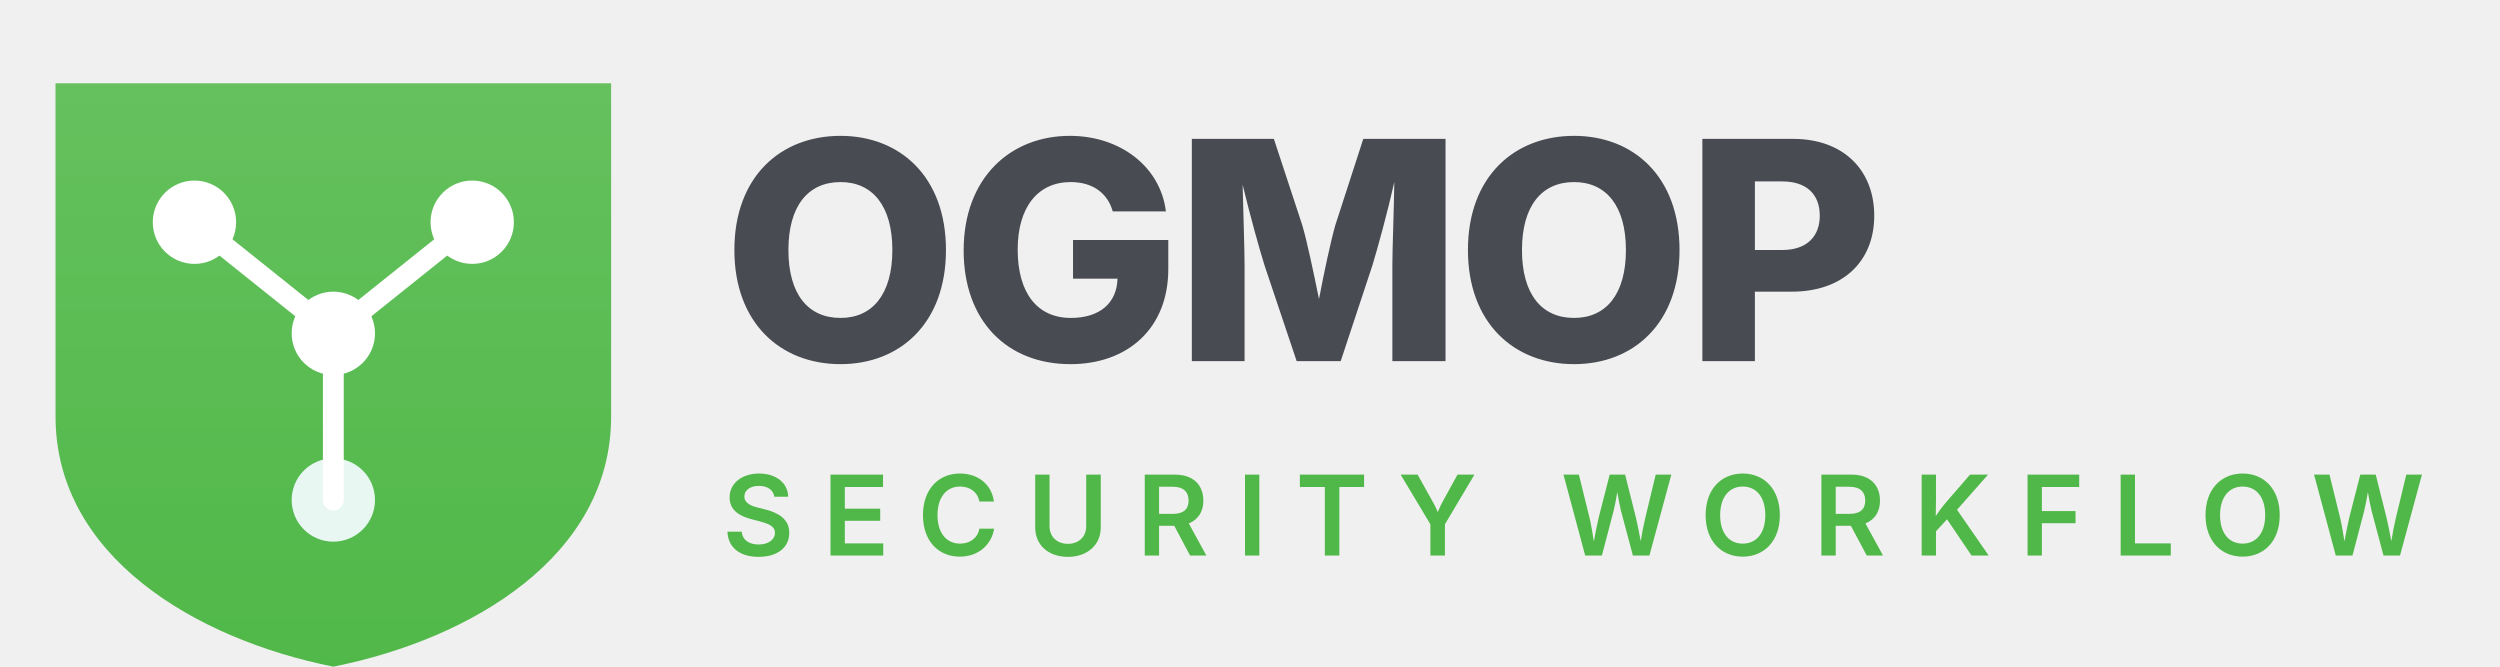
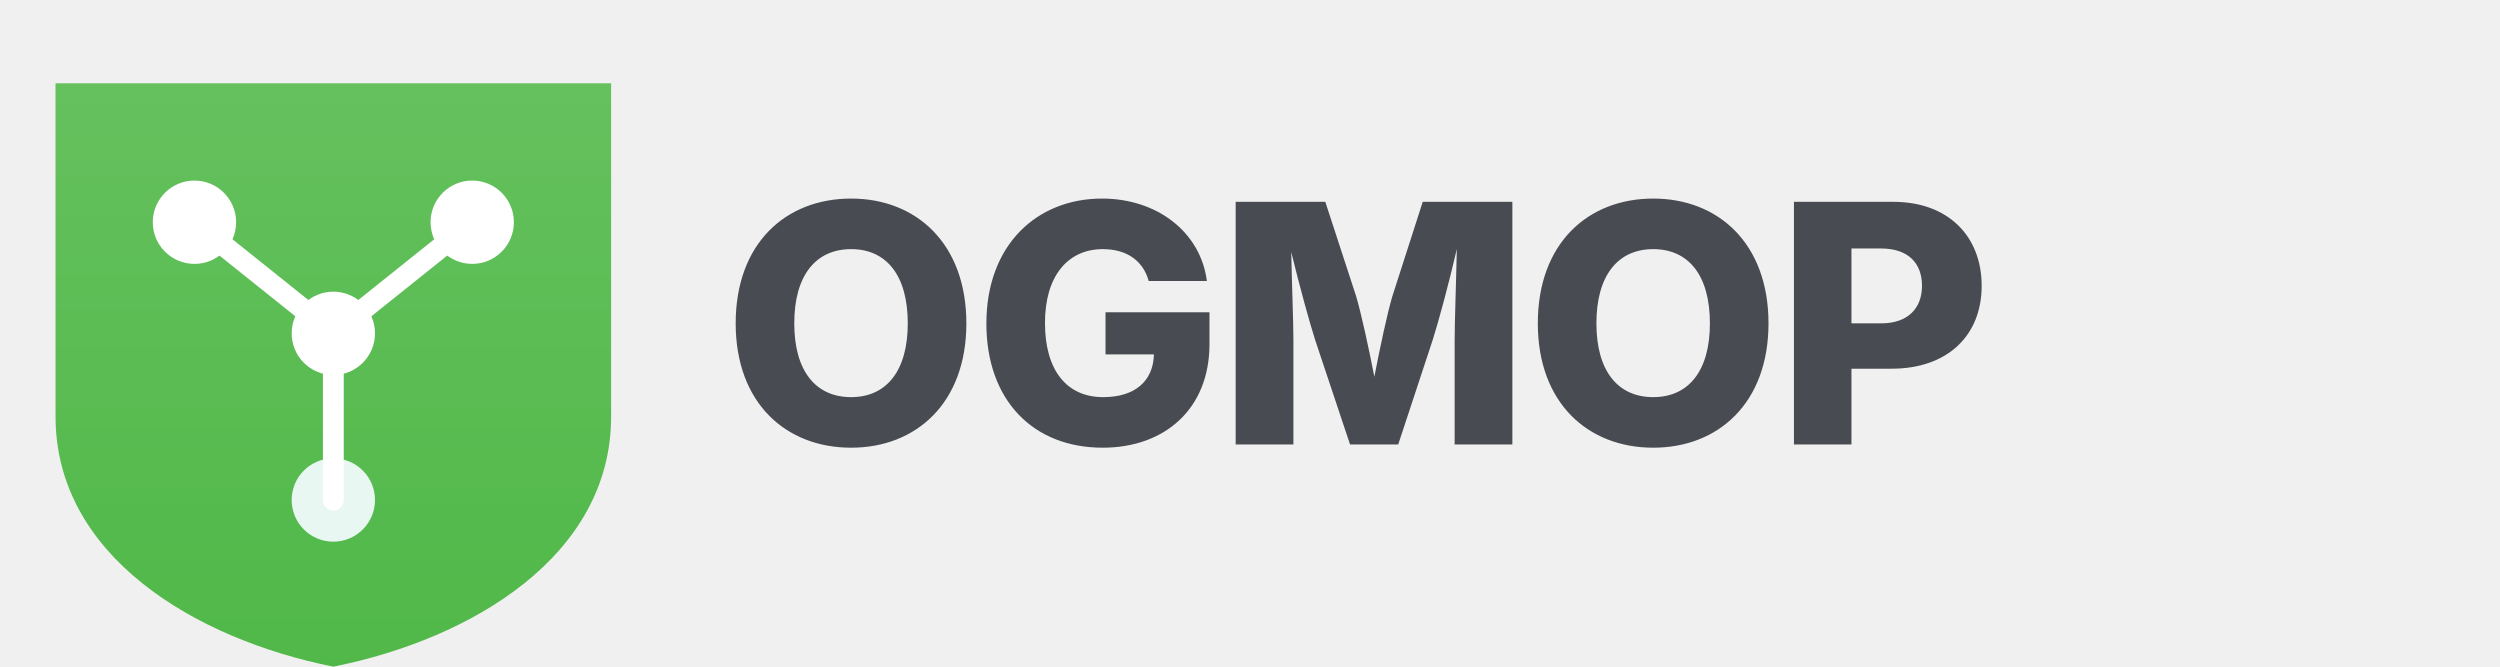
<svg xmlns="http://www.w3.org/2000/svg" width="180" height="48" viewBox="0 0 180 48" fill="none">
  <path d="M4 6 L4 30 C4 40 14 46 24 48 C34 46 44 40 44 30 L44 6 Z" fill="#50B848" />
  <path d="M4 6 L4 30 C4 40 14 46 24 48 C34 46 44 40 44 30 L44 6 Z" fill="url(#shieldGrad)" opacity="0.3" />
  <circle cx="14" cy="16" r="3" fill="white" />
  <circle cx="24" cy="24" r="3" fill="white" />
  <circle cx="34" cy="16" r="3" fill="white" />
  <circle cx="24" cy="36" r="3" fill="#e9f7f3" />
  <line x1="14" y1="16" x2="24" y2="24" stroke="white" stroke-width="1.5" stroke-linecap="round" />
  <line x1="34" y1="16" x2="24" y2="24" stroke="white" stroke-width="1.5" stroke-linecap="round" />
  <line x1="24" y1="24" x2="24" y2="36" stroke="white" stroke-width="1.5" stroke-linecap="round" />
-   <text x="52" y="26" font-family="Inter, system-ui, -apple-system, sans-serif" font-size="22" font-weight="800" fill="#494B52" letter-spacing="-0.5">OGMOP</text>
-   <text x="52" y="40" font-family="Inter, system-ui, -apple-system, sans-serif" font-size="8" font-weight="600" fill="#50B848" letter-spacing="2">SECURITY WORKFLOW</text>
+   <text x="52" y="32" font-family="Inter, system-ui, -apple-system, sans-serif" font-size="24" font-weight="800" fill="#494B52" letter-spacing="-0.5">OGMOP</text>
  <defs>
    <linearGradient id="shieldGrad" x1="0" y1="0" x2="0" y2="1">
      <stop offset="0%" stop-color="white" stop-opacity="0.4" />
      <stop offset="100%" stop-color="white" stop-opacity="0" />
    </linearGradient>
  </defs>
</svg>
